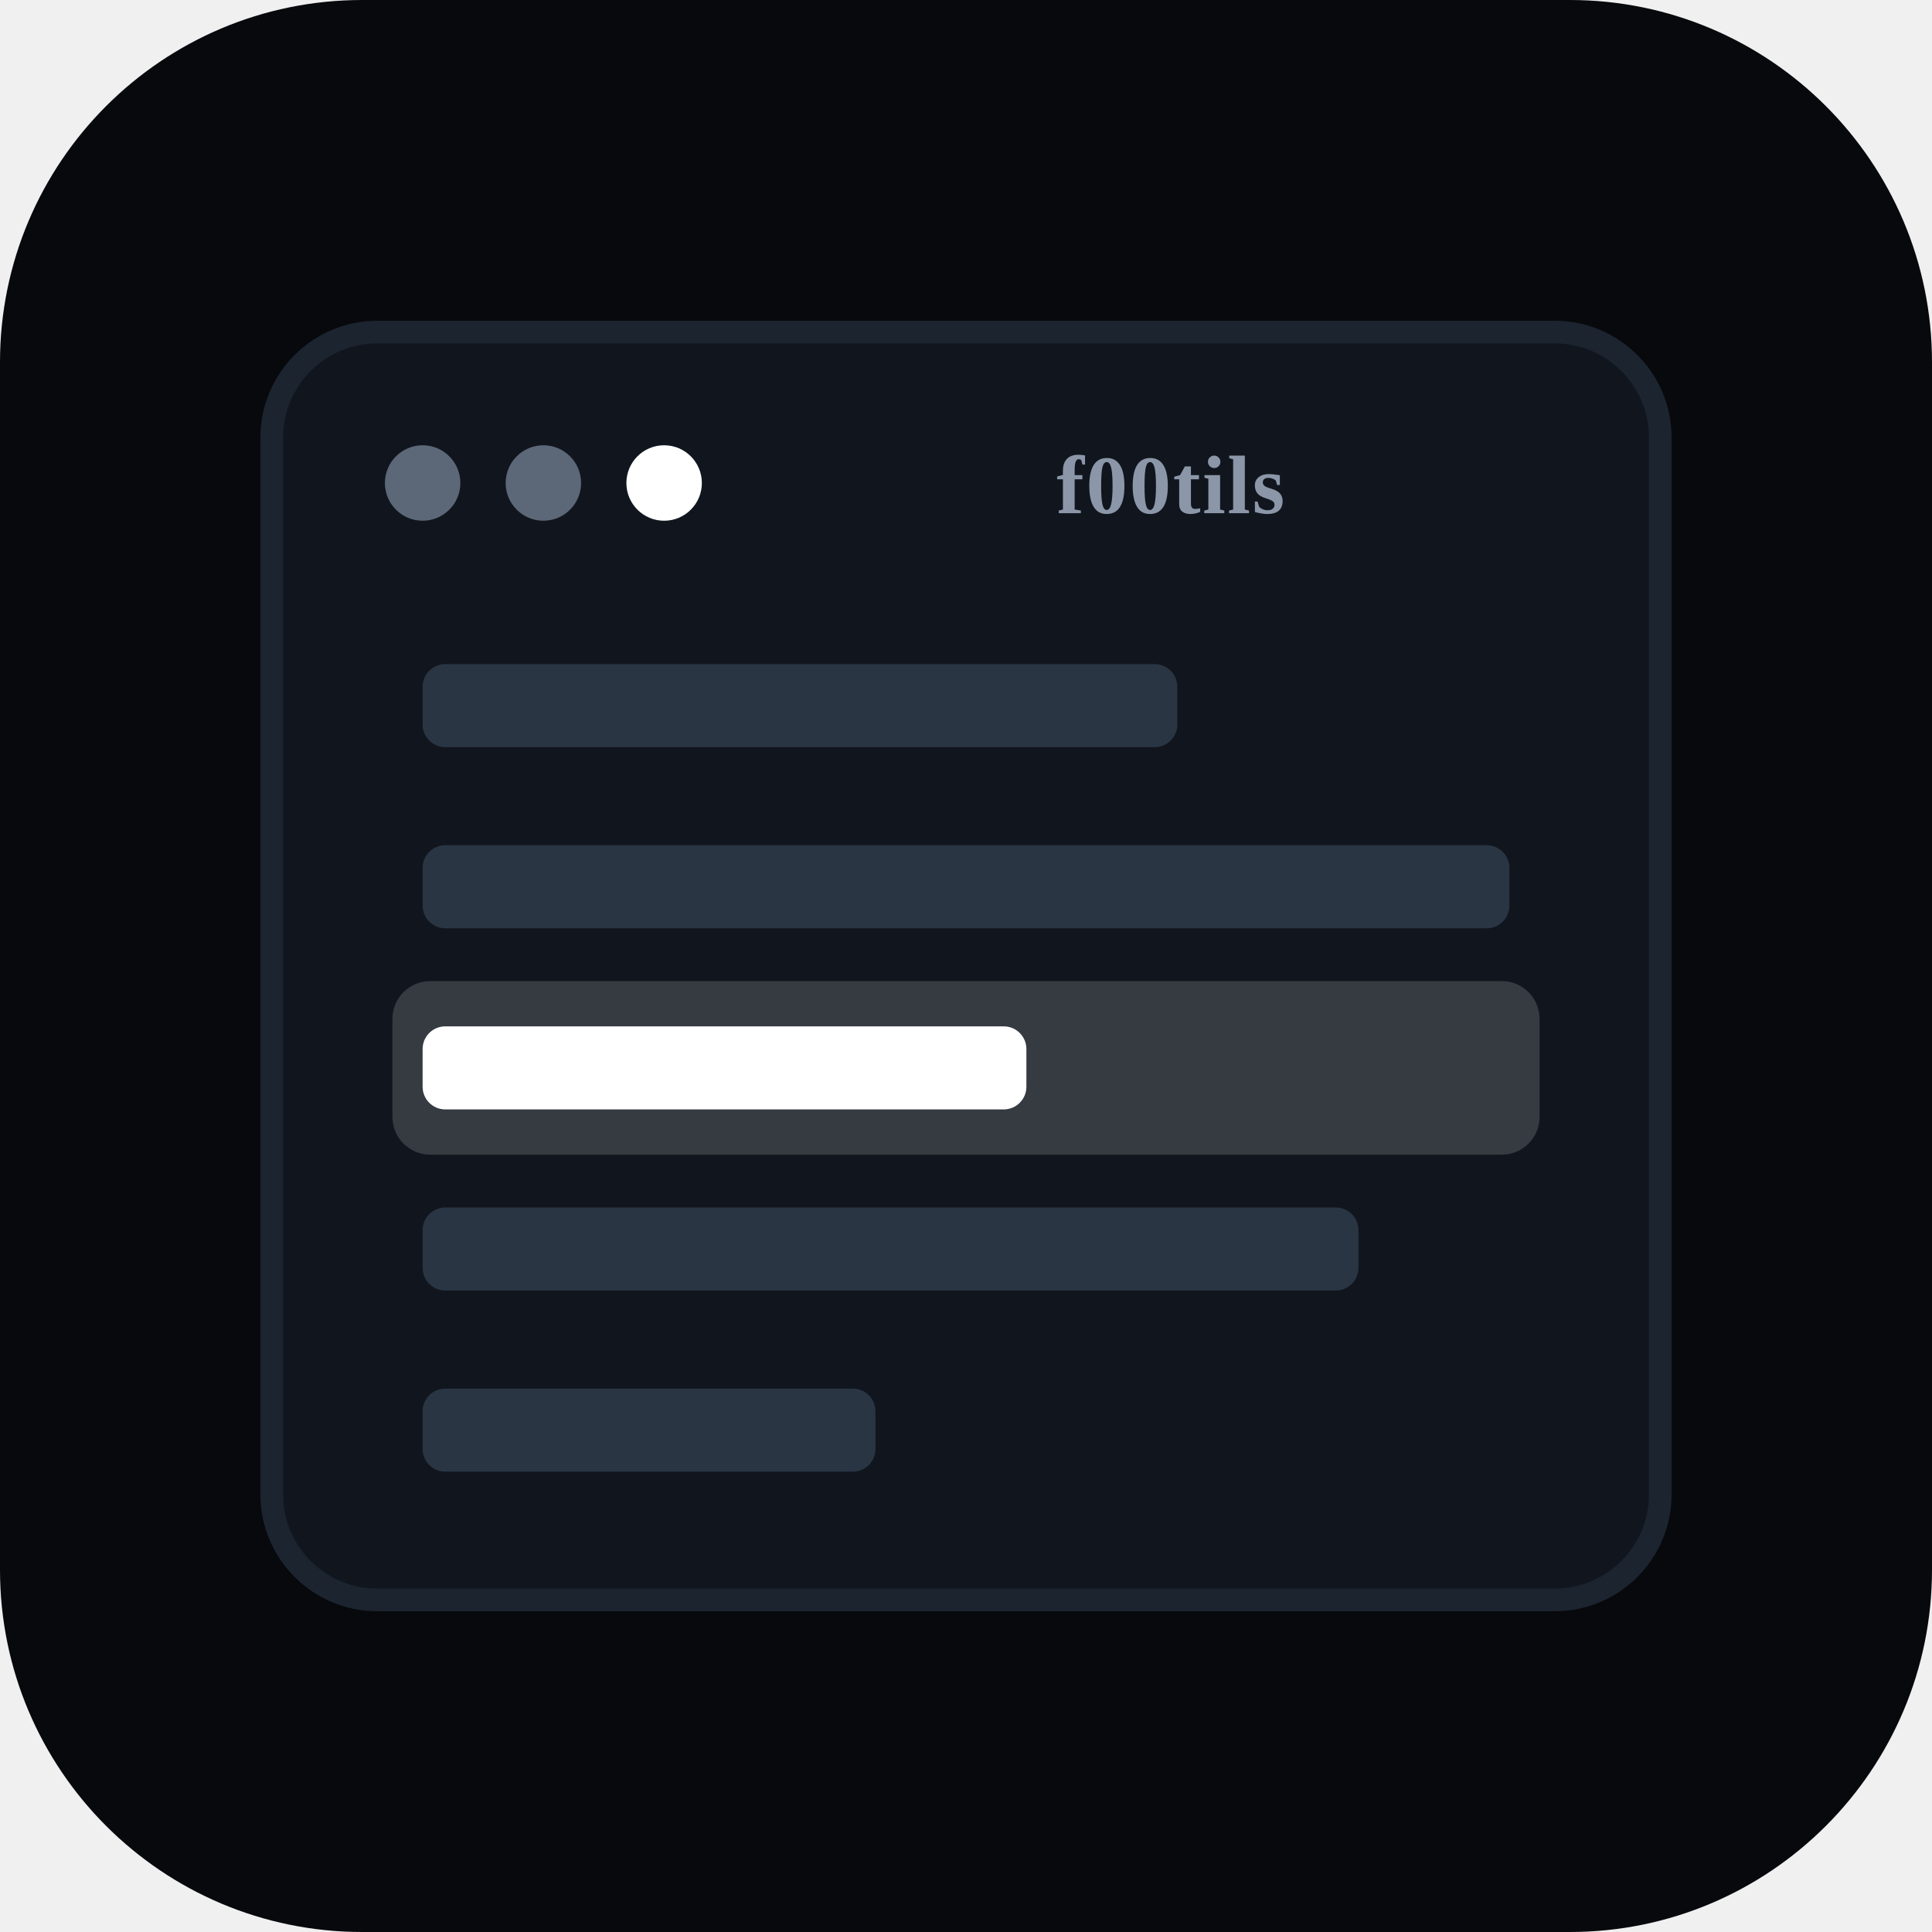
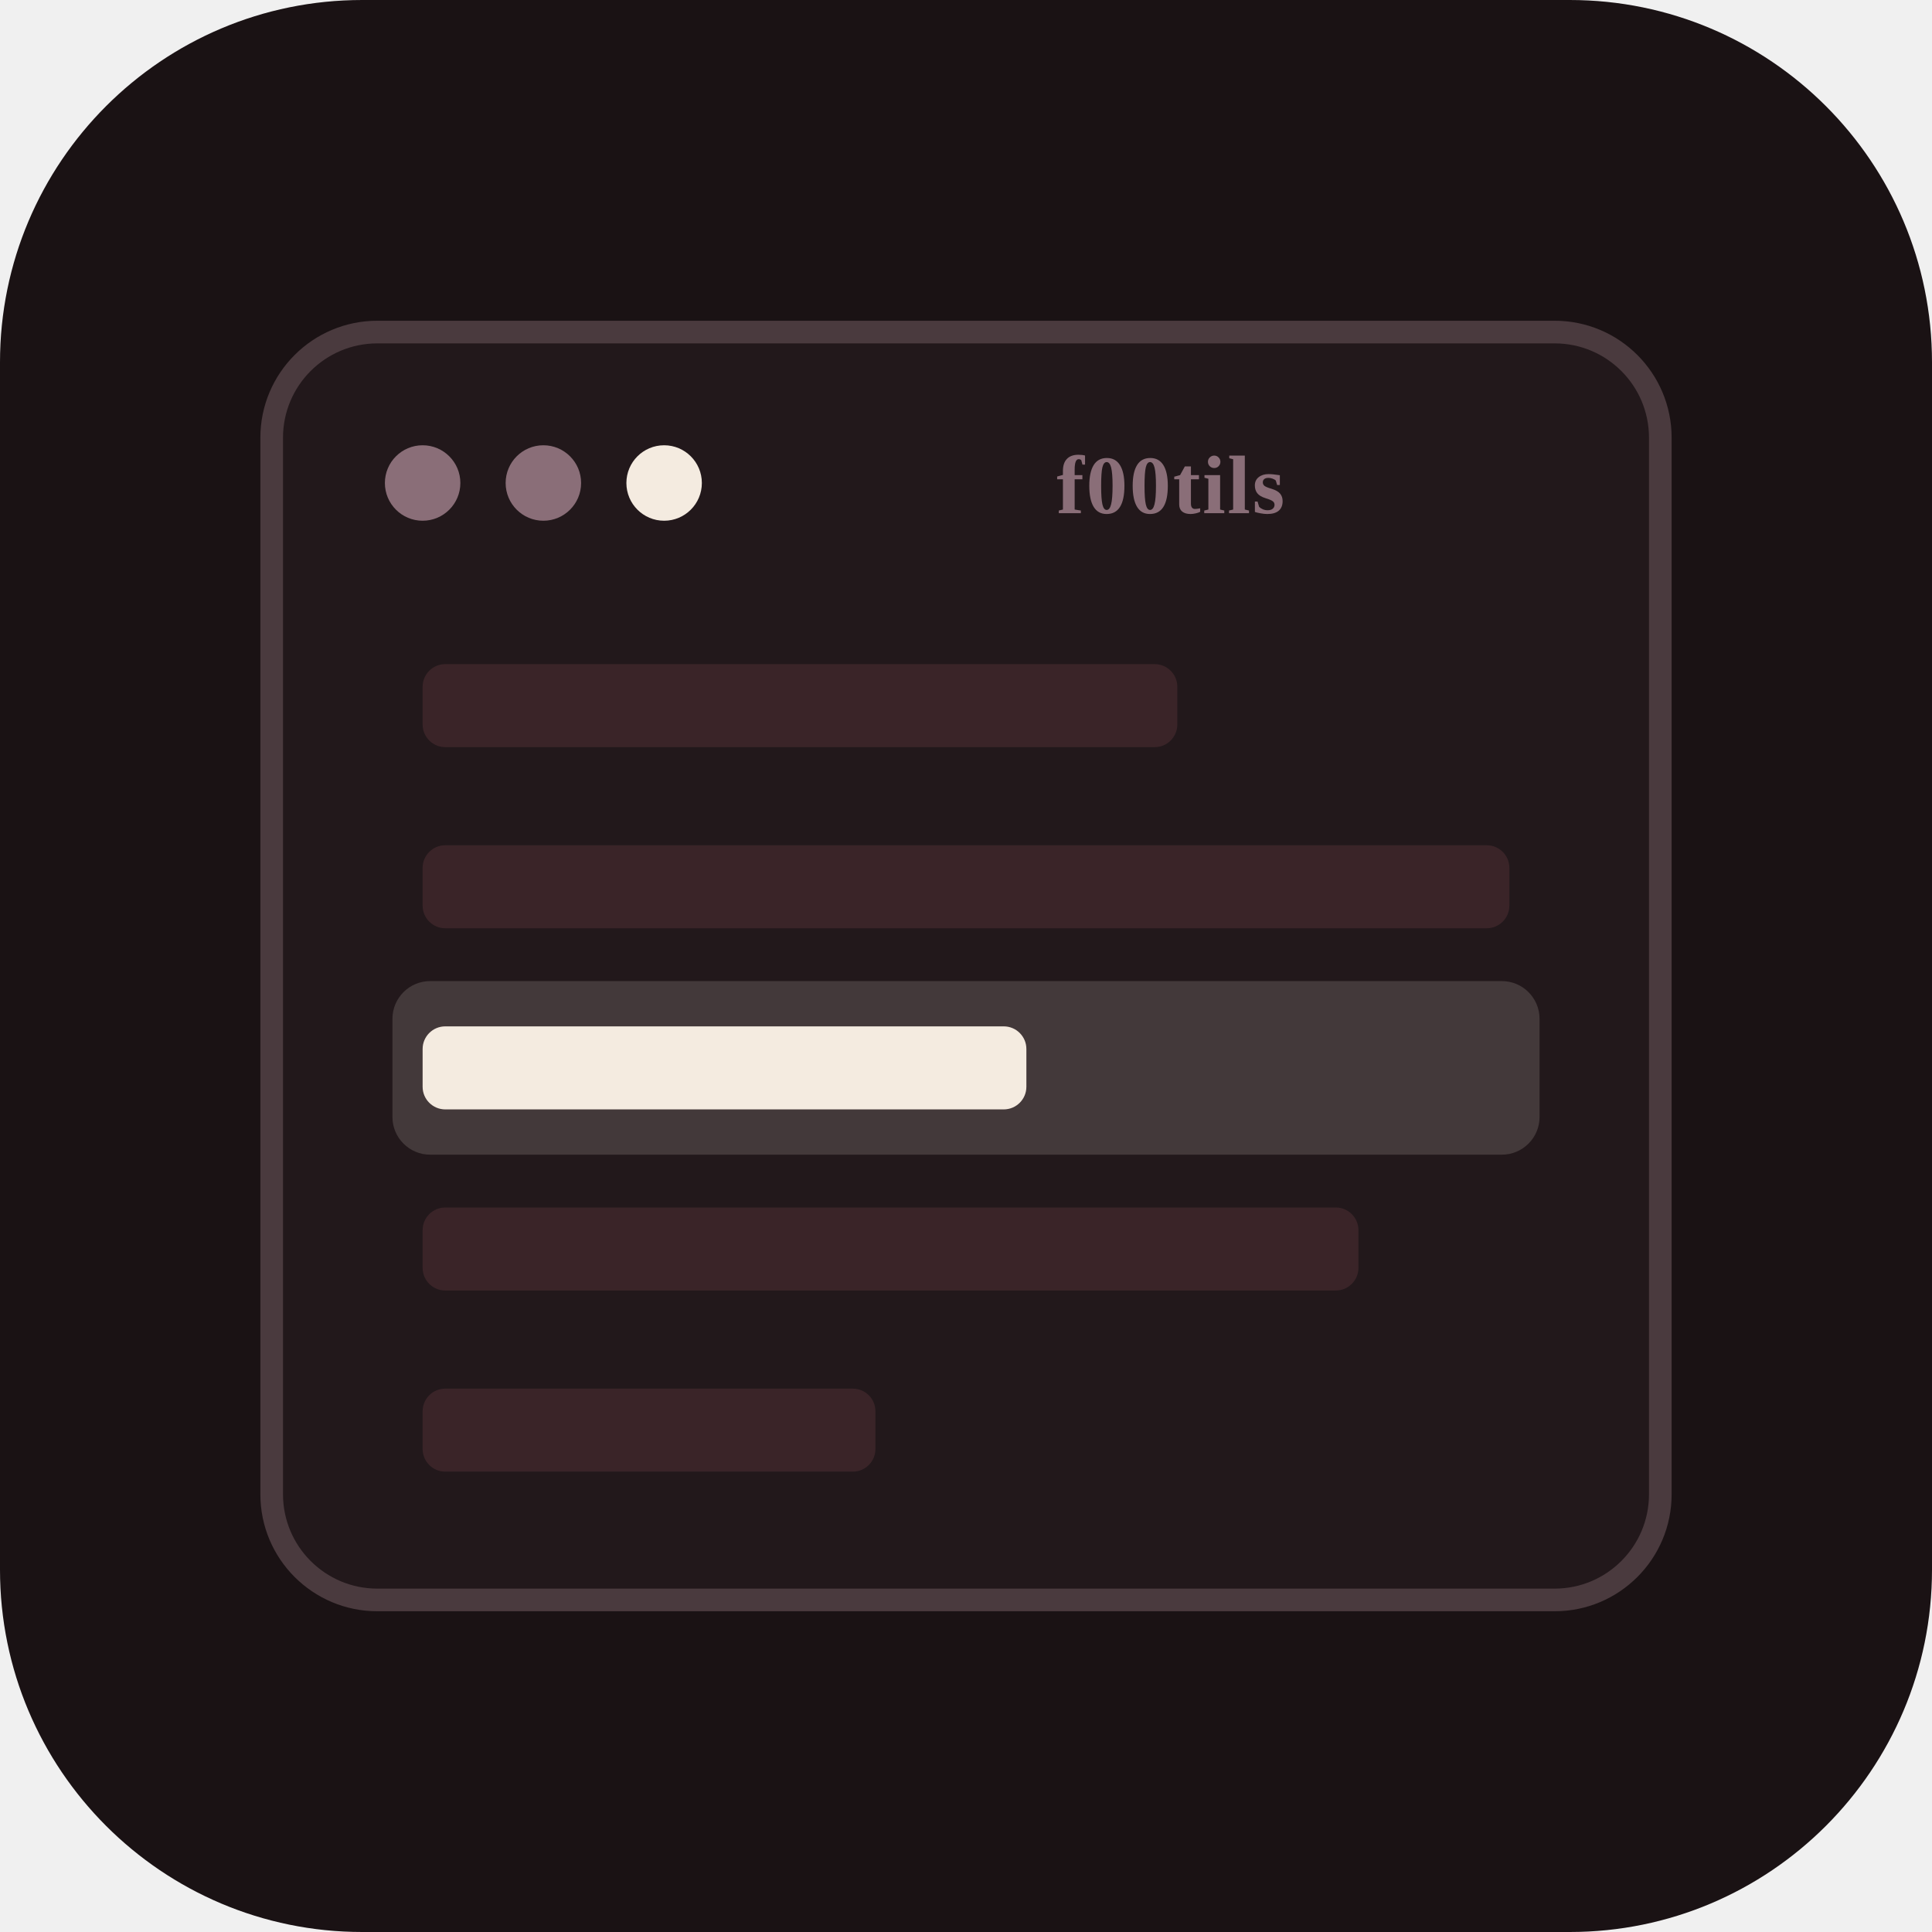
<svg xmlns="http://www.w3.org/2000/svg" viewBox="0 0 512 512" role="img" aria-label="f00tils">
-   <rect width="512" height="512" rx="96" fill="#07090c" />
-   <rect x="72" y="88" width="368" height="336" rx="28" fill="#11161e" stroke="#1c2430" stroke-width="6" />
-   <circle cx="112" cy="128" r="10" fill="#5c6778" />
-   <circle cx="144" cy="128" r="10" fill="#5c6778" />
-   <circle cx="176" cy="128" r="10" fill="#ffffff" />
-   <g fill="#2a3544">
+   <rect width="512" height="512" rx="96" fill="#1A1214" />
+   <rect x="72" y="88" width="368" height="336" rx="28" fill="#22181B" stroke="#4A3A3E" stroke-width="6" />
+   <circle cx="112" cy="128" r="10" fill="#8A6E78" />
+   <circle cx="144" cy="128" r="10" fill="#8A6E78" />
+   <circle cx="176" cy="128" r="10" fill="#F4EBE0" />
+   <g fill="#3A2428">
    <rect x="112" y="176" width="200" height="22" rx="6" />
    <rect x="112" y="224" width="288" height="22" rx="6" />
    <rect x="112" y="272" width="160" height="22" rx="6" />
    <rect x="112" y="320" width="248" height="22" rx="6" />
    <rect x="112" y="368" width="120" height="22" rx="6" />
  </g>
-   <rect x="104" y="260" width="304" height="46" rx="10" fill="#ffffff" opacity="0.16" />
-   <rect x="112" y="272" width="160" height="22" rx="6" fill="#ffffff" />
-   <text x="280" y="136" font-family="Onyx, 'Times New Roman', Times, serif" font-size="22" font-weight="600" fill="#8b97a8" letter-spacing="0.5">f00tils</text>
+   <rect x="104" y="260" width="304" height="46" rx="10" fill="#F4EBE0" opacity="0.16" />
+   <rect x="112" y="272" width="160" height="22" rx="6" fill="#F4EBE0" />
+   <text x="280" y="136" font-family="Onyx, 'Times New Roman', Times, serif" font-size="22" font-weight="600" fill="#8A6E78" letter-spacing="0.5">f00tils</text>
</svg>
